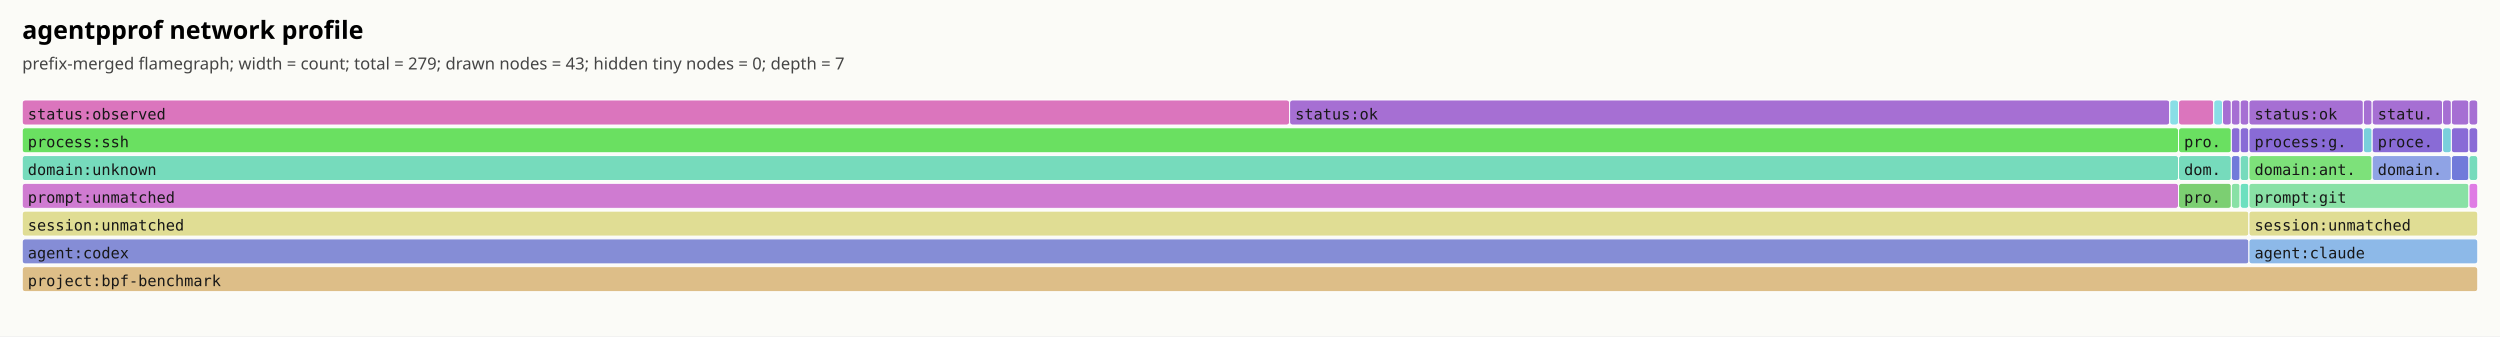
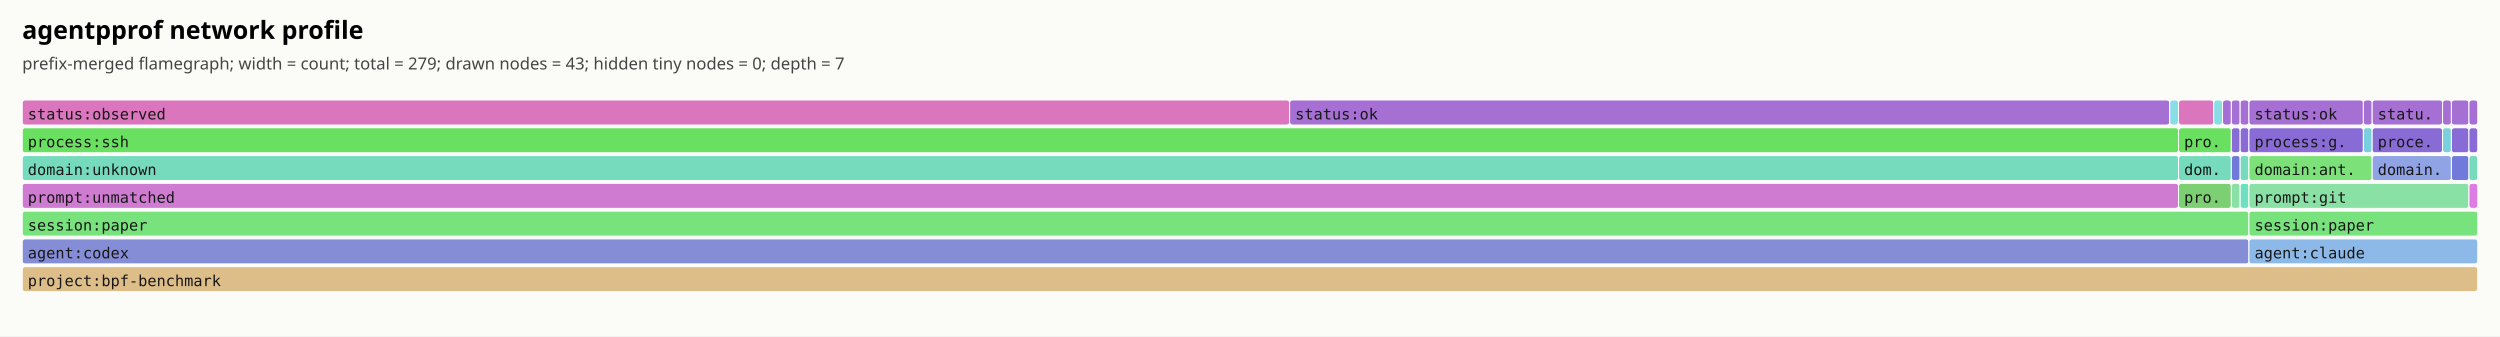
<svg xmlns="http://www.w3.org/2000/svg" width="1800" height="242" viewBox="0 0 1800 242">
  <style>text{font-family:ui-monospace,Menlo,monospace;font-size:11px;pointer-events:none}.title{font-family:system-ui,sans-serif;font-size:18px;font-weight:700}.meta{font-family:system-ui,sans-serif;font-size:12px;fill:#444}rect:hover{stroke:#111;stroke-width:1.2}</style>
  <rect width="1800" height="242" fill="#fbfbf7" />
  <text class="title" x="16" y="28">agentpprof network profile</text>
  <text class="meta" x="16" y="50">prefix-merged flamegraph; width = count; total = 279; drawn nodes = 43; hidden tiny nodes = 0; depth = 7</text>
  <g>
    <rect x="16.000" y="192.000" width="1768.000" height="18" rx="2" ry="2" fill="hsl(38 55% 70%)" stroke="#fff" stroke-width=".7" />
    <text x="20.000" y="206.000" fill="#171717">project:bpf-benchmark</text>
  </g>
  <g>
    <rect x="16.000" y="172.000" width="1603.240" height="18" rx="2" ry="2" fill="hsl(234 50% 68%)" stroke="#fff" stroke-width=".7" />
    <text x="20.000" y="186.000" fill="#171717">agent:codex</text>
  </g>
  <g>
-     <rect x="16.000" y="152.000" width="1603.240" height="18" rx="2" ry="2" fill="hsl(58 55% 73%)" stroke="#fff" stroke-width=".7" />
-     <text x="20.000" y="166.000" fill="#171717">session:unmatched</text>
+     <rect x="16.000" y="152.000" width="1603.240" height="18" rx="2" ry="2" fill="hsl(123 66% 68%)" stroke="#fff" stroke-width=".7" />
+     <text x="20.000" y="166.000" fill="#171717">session:paper</text>
  </g>
  <g>
    <rect x="16.000" y="132.000" width="1552.545" height="18" rx="2" ry="2" fill="hsl(299 48% 65%)" stroke="#fff" stroke-width=".7" />
    <text x="20.000" y="146.000" fill="#171717">prompt:unmatched</text>
  </g>
  <g>
    <rect x="16.000" y="112.000" width="1552.545" height="18" rx="2" ry="2" fill="hsl(162 58% 66%)" stroke="#fff" stroke-width=".7" />
    <text x="20.000" y="126.000" fill="#171717">domain:unknown</text>
  </g>
  <g>
    <rect x="16.000" y="92.000" width="1552.545" height="18" rx="2" ry="2" fill="hsl(116 67% 63%)" stroke="#fff" stroke-width=".7" />
    <text x="20.000" y="106.000" fill="#171717">process:ssh</text>
  </g>
  <g>
    <rect x="16.000" y="72.000" width="912.516" height="18" rx="2" ry="2" fill="hsl(318 59% 66%)" stroke="#fff" stroke-width=".7" />
    <text x="20.000" y="86.000" fill="#171717">status:observed</text>
  </g>
  <g>
    <rect x="928.516" y="72.000" width="633.692" height="18" rx="2" ry="2" fill="hsl(273 53% 63%)" stroke="#fff" stroke-width=".7" />
    <text x="932.516" y="86.000" fill="#171717">status:ok</text>
  </g>
  <g>
    <rect x="1562.208" y="72.000" width="6.337" height="18" rx="2" ry="2" fill="hsl(185 65% 72%)" stroke="#fff" stroke-width=".7" />
  </g>
  <g>
    <rect x="1568.545" y="132.000" width="38.022" height="18" rx="2" ry="2" fill="hsl(114 49% 63%)" stroke="#fff" stroke-width=".7" />
    <text x="1572.545" y="146.000" fill="#171717">pro.</text>
  </g>
  <g>
    <rect x="1568.545" y="112.000" width="38.022" height="18" rx="2" ry="2" fill="hsl(162 58% 66%)" stroke="#fff" stroke-width=".7" />
    <text x="1572.545" y="126.000" fill="#171717">dom.</text>
  </g>
  <g>
    <rect x="1568.545" y="92.000" width="38.022" height="18" rx="2" ry="2" fill="hsl(116 67% 63%)" stroke="#fff" stroke-width=".7" />
    <text x="1572.545" y="106.000" fill="#171717">pro.</text>
  </g>
  <g>
    <rect x="1568.545" y="72.000" width="25.348" height="18" rx="2" ry="2" fill="hsl(318 59% 66%)" stroke="#fff" stroke-width=".7" />
  </g>
  <g>
    <rect x="1593.892" y="72.000" width="6.337" height="18" rx="2" ry="2" fill="hsl(185 65% 72%)" stroke="#fff" stroke-width=".7" />
  </g>
  <g>
    <rect x="1600.229" y="72.000" width="6.337" height="18" rx="2" ry="2" fill="hsl(273 53% 63%)" stroke="#fff" stroke-width=".7" />
  </g>
  <g>
    <rect x="1606.566" y="132.000" width="6.337" height="18" rx="2" ry="2" fill="hsl(139 60% 71%)" stroke="#fff" stroke-width=".7" />
  </g>
  <g>
    <rect x="1606.566" y="112.000" width="6.337" height="18" rx="2" ry="2" fill="hsl(235 59% 65%)" stroke="#fff" stroke-width=".7" />
  </g>
  <g>
    <rect x="1606.566" y="92.000" width="6.337" height="18" rx="2" ry="2" fill="hsl(257 57% 63%)" stroke="#fff" stroke-width=".7" />
  </g>
  <g>
    <rect x="1606.566" y="72.000" width="6.337" height="18" rx="2" ry="2" fill="hsl(273 53% 63%)" stroke="#fff" stroke-width=".7" />
  </g>
  <g>
    <rect x="1612.903" y="132.000" width="6.337" height="18" rx="2" ry="2" fill="hsl(163 65% 65%)" stroke="#fff" stroke-width=".7" />
  </g>
  <g>
    <rect x="1612.903" y="112.000" width="6.337" height="18" rx="2" ry="2" fill="hsl(162 58% 66%)" stroke="#fff" stroke-width=".7" />
  </g>
  <g>
    <rect x="1612.903" y="92.000" width="6.337" height="18" rx="2" ry="2" fill="hsl(257 57% 63%)" stroke="#fff" stroke-width=".7" />
  </g>
  <g>
    <rect x="1612.903" y="72.000" width="6.337" height="18" rx="2" ry="2" fill="hsl(273 53% 63%)" stroke="#fff" stroke-width=".7" />
  </g>
  <g>
    <rect x="1619.240" y="172.000" width="164.760" height="18" rx="2" ry="2" fill="hsl(211 66% 73%)" stroke="#fff" stroke-width=".7" />
    <text x="1623.240" y="186.000" fill="#171717">agent:claude</text>
  </g>
  <g>
-     <rect x="1619.240" y="152.000" width="164.760" height="18" rx="2" ry="2" fill="hsl(58 55% 73%)" stroke="#fff" stroke-width=".7" />
-     <text x="1623.240" y="166.000" fill="#171717">session:unmatched</text>
+     <rect x="1619.240" y="152.000" width="164.760" height="18" rx="2" ry="2" fill="hsl(123 66% 68%)" stroke="#fff" stroke-width=".7" />
+     <text x="1623.240" y="166.000" fill="#171717">session:paper</text>
  </g>
  <g>
    <rect x="1619.240" y="132.000" width="158.423" height="18" rx="2" ry="2" fill="hsl(139 60% 71%)" stroke="#fff" stroke-width=".7" />
    <text x="1623.240" y="146.000" fill="#171717">prompt:git</text>
  </g>
  <g>
    <rect x="1619.240" y="112.000" width="88.717" height="18" rx="2" ry="2" fill="hsl(118 63% 68%)" stroke="#fff" stroke-width=".7" />
    <text x="1623.240" y="126.000" fill="#171717">domain:ant.</text>
  </g>
  <g>
    <rect x="1619.240" y="92.000" width="82.380" height="18" rx="2" ry="2" fill="hsl(257 57% 63%)" stroke="#fff" stroke-width=".7" />
    <text x="1623.240" y="106.000" fill="#171717">process:g.</text>
  </g>
  <g>
    <rect x="1619.240" y="72.000" width="82.380" height="18" rx="2" ry="2" fill="hsl(273 53% 63%)" stroke="#fff" stroke-width=".7" />
    <text x="1623.240" y="86.000" fill="#171717">status:ok</text>
  </g>
  <g>
    <rect x="1701.620" y="92.000" width="6.337" height="18" rx="2" ry="2" fill="hsl(188 58% 67%)" stroke="#fff" stroke-width=".7" />
  </g>
  <g>
    <rect x="1701.620" y="72.000" width="6.337" height="18" rx="2" ry="2" fill="hsl(273 53% 63%)" stroke="#fff" stroke-width=".7" />
  </g>
  <g>
    <rect x="1707.957" y="112.000" width="57.032" height="18" rx="2" ry="2" fill="hsl(226 62% 73%)" stroke="#fff" stroke-width=".7" />
    <text x="1711.957" y="126.000" fill="#171717">domain.</text>
  </g>
  <g>
    <rect x="1707.957" y="92.000" width="50.695" height="18" rx="2" ry="2" fill="hsl(257 57% 63%)" stroke="#fff" stroke-width=".7" />
    <text x="1711.957" y="106.000" fill="#171717">proce.</text>
  </g>
  <g>
    <rect x="1707.957" y="72.000" width="50.695" height="18" rx="2" ry="2" fill="hsl(273 53% 63%)" stroke="#fff" stroke-width=".7" />
    <text x="1711.957" y="86.000" fill="#171717">statu.</text>
  </g>
  <g>
    <rect x="1758.652" y="92.000" width="6.337" height="18" rx="2" ry="2" fill="hsl(188 58% 67%)" stroke="#fff" stroke-width=".7" />
  </g>
  <g>
    <rect x="1758.652" y="72.000" width="6.337" height="18" rx="2" ry="2" fill="hsl(273 53% 63%)" stroke="#fff" stroke-width=".7" />
  </g>
  <g>
    <rect x="1764.989" y="112.000" width="12.674" height="18" rx="2" ry="2" fill="hsl(235 59% 65%)" stroke="#fff" stroke-width=".7" />
  </g>
  <g>
    <rect x="1764.989" y="92.000" width="12.674" height="18" rx="2" ry="2" fill="hsl(257 57% 63%)" stroke="#fff" stroke-width=".7" />
  </g>
  <g>
    <rect x="1764.989" y="72.000" width="12.674" height="18" rx="2" ry="2" fill="hsl(273 53% 63%)" stroke="#fff" stroke-width=".7" />
  </g>
  <g>
    <rect x="1777.663" y="132.000" width="6.337" height="18" rx="2" ry="2" fill="hsl(297 66% 69%)" stroke="#fff" stroke-width=".7" />
  </g>
  <g>
    <rect x="1777.663" y="112.000" width="6.337" height="18" rx="2" ry="2" fill="hsl(162 58% 66%)" stroke="#fff" stroke-width=".7" />
  </g>
  <g>
    <rect x="1777.663" y="92.000" width="6.337" height="18" rx="2" ry="2" fill="hsl(257 57% 63%)" stroke="#fff" stroke-width=".7" />
  </g>
  <g>
    <rect x="1777.663" y="72.000" width="6.337" height="18" rx="2" ry="2" fill="hsl(273 53% 63%)" stroke="#fff" stroke-width=".7" />
  </g>
</svg>
